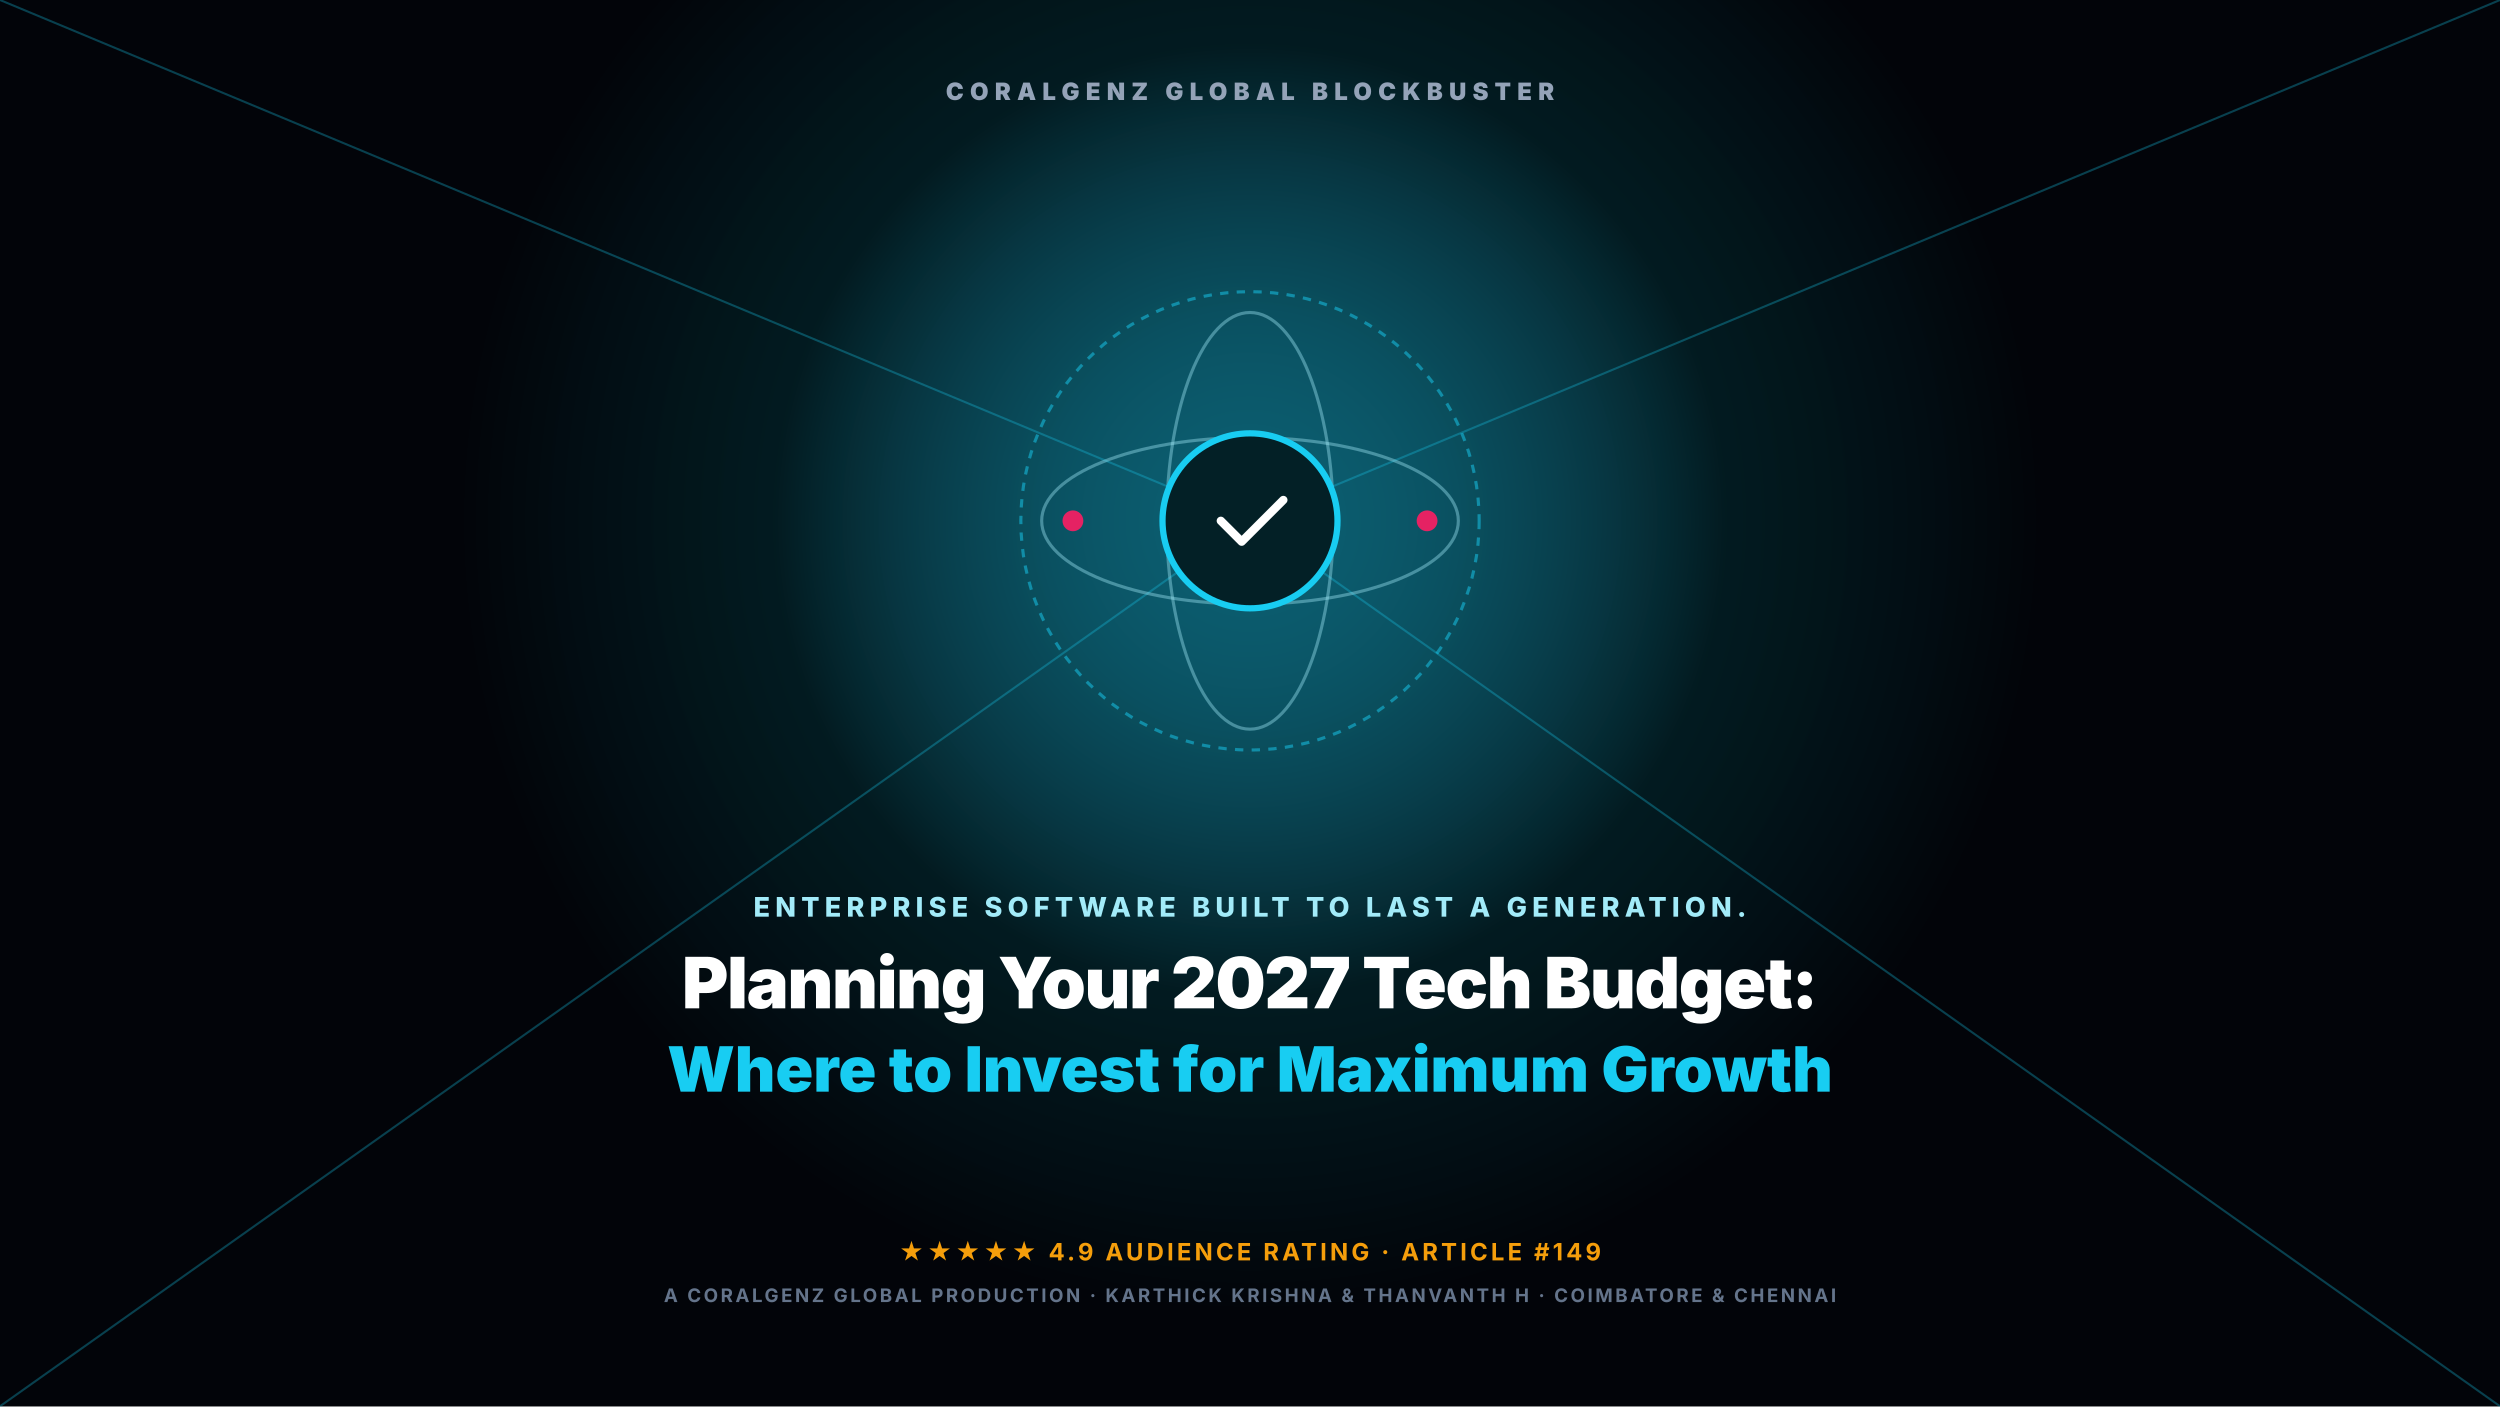
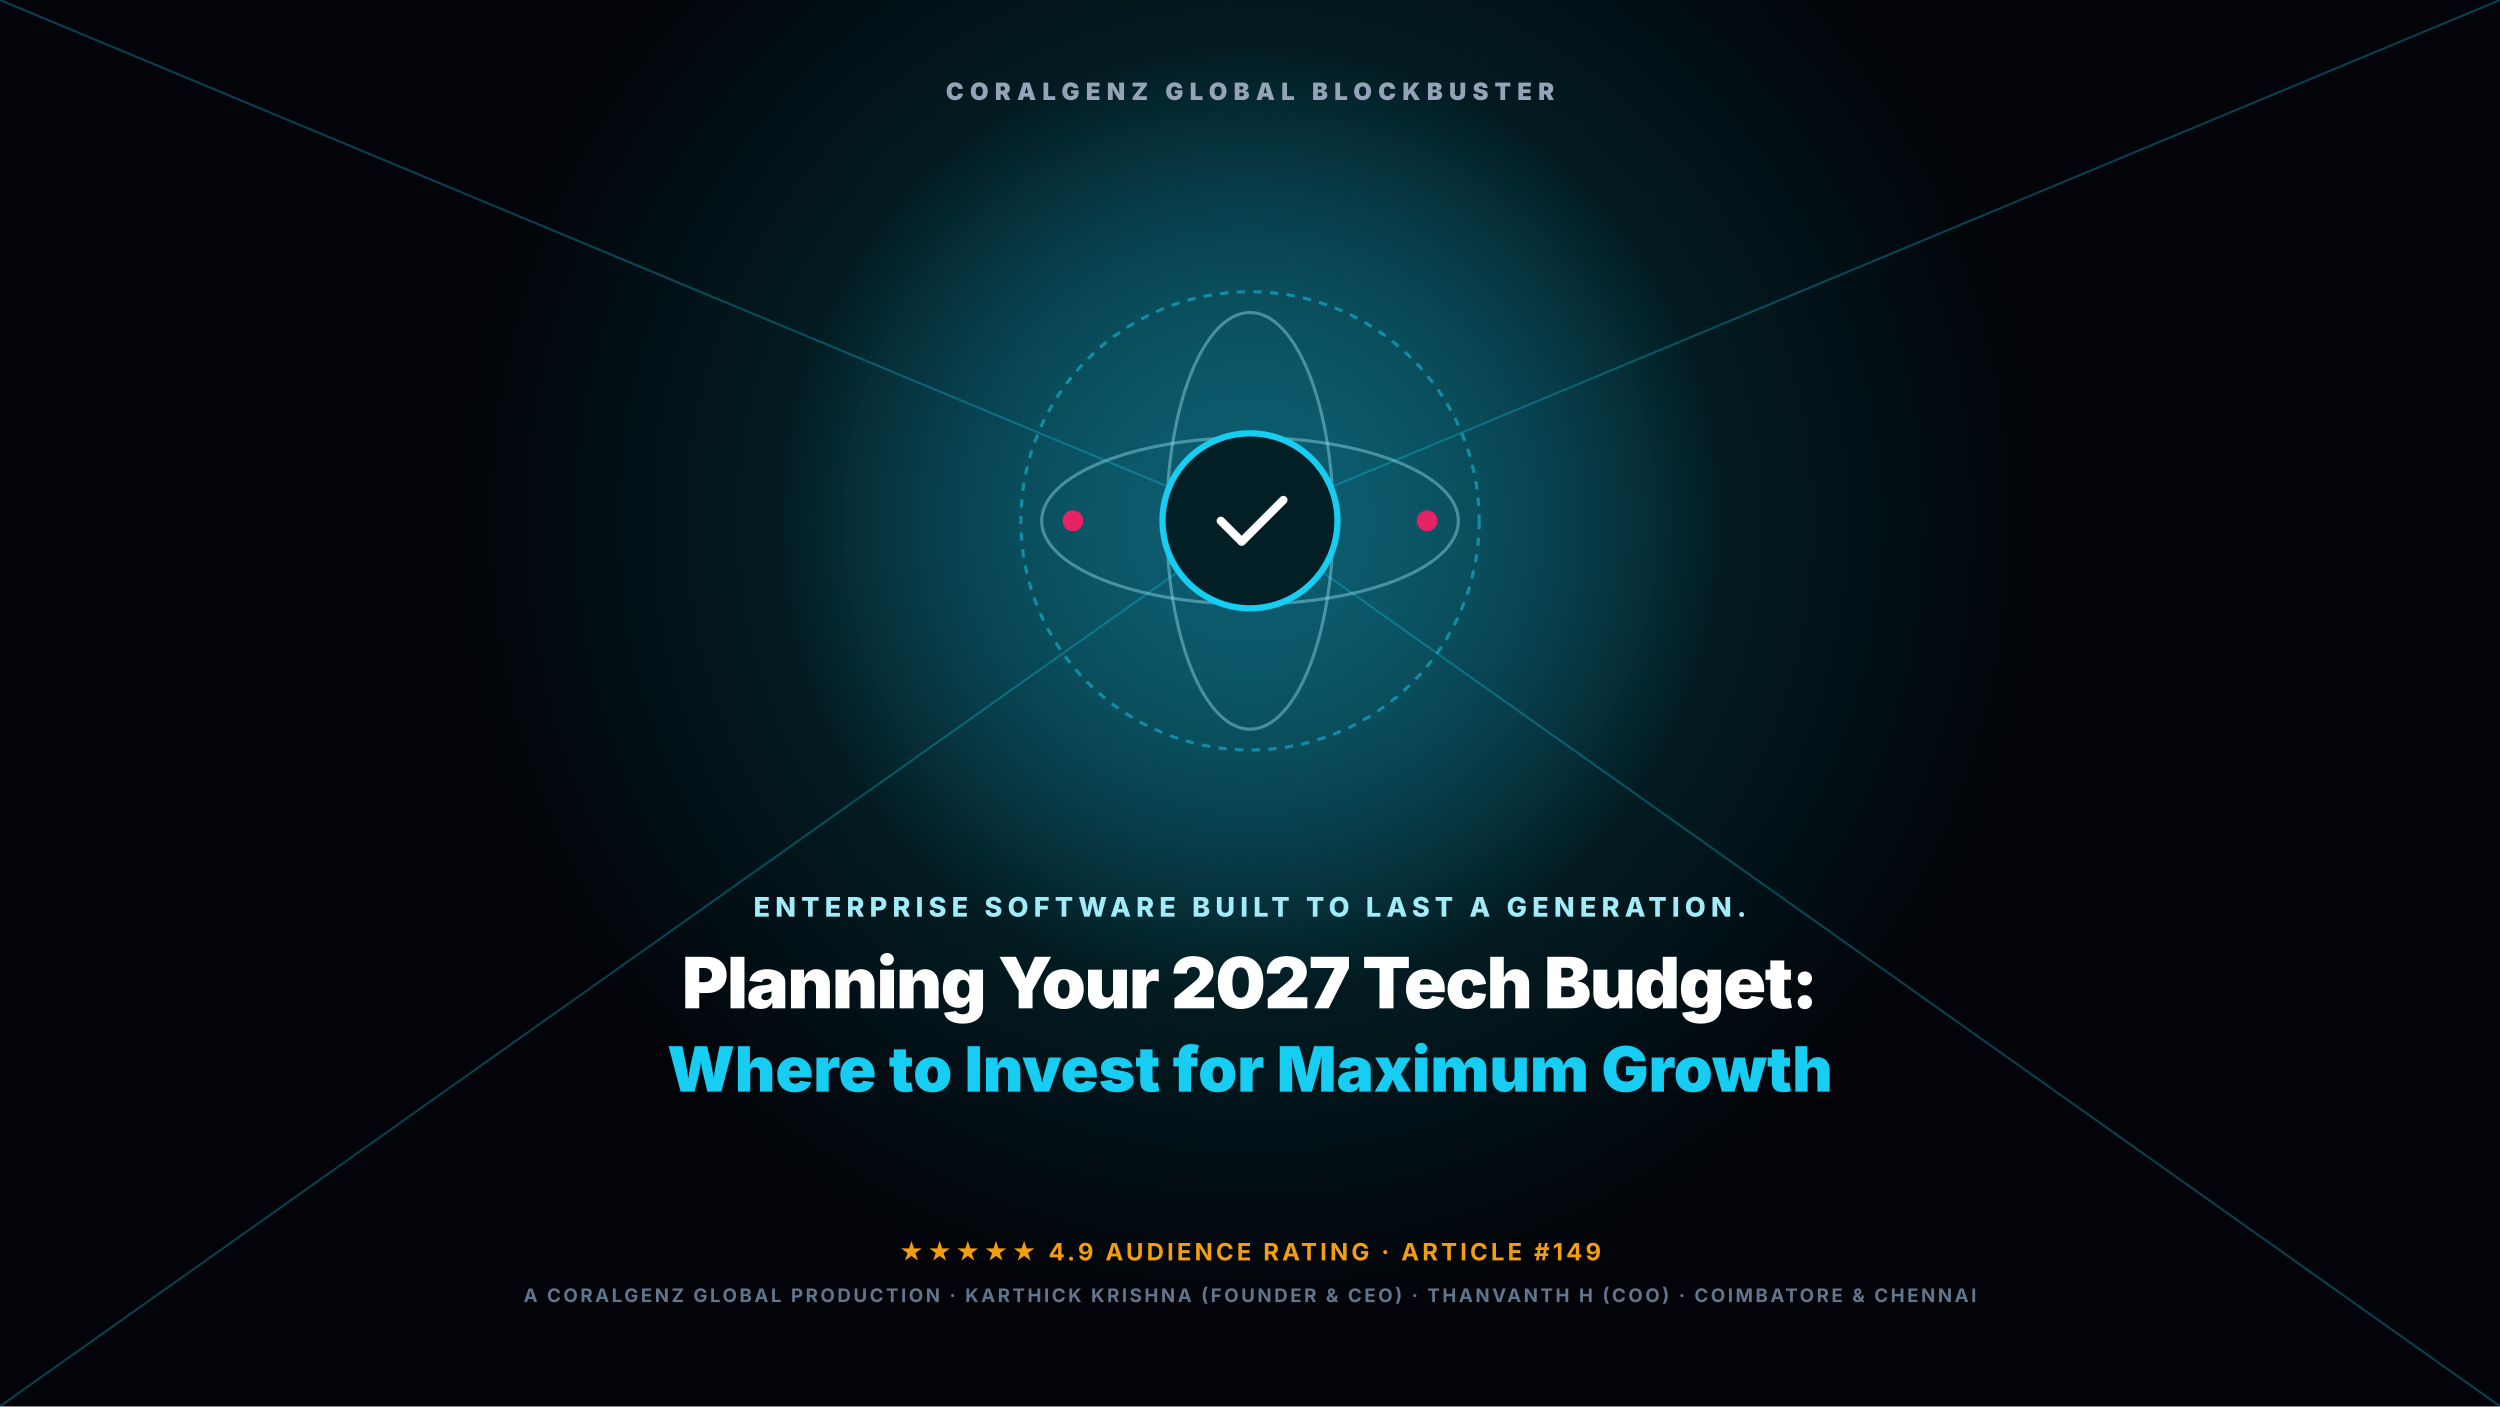
<svg xmlns="http://www.w3.org/2000/svg" width="1200" height="675" viewBox="0 0 1200 675" fill="none">
  <defs>
    <radialGradient id="warp-core-149" cx="600" cy="250" r="380" gradientUnits="userSpaceOnUse">
      <stop stop-color="#18cdf2" stop-opacity="0.45" />
      <stop offset="0.6" stop-color="#032026" stop-opacity="0.8" />
      <stop offset="1" stop-color="#020409" />
    </radialGradient>
  </defs>
  <rect width="1200" height="675" fill="#020409" />
  <rect width="1200" height="675" fill="url(#warp-core-149)" />
  <line x1="0" y1="0" x2="600" y2="250" stroke="#18cdf2" stroke-width="1" opacity="0.3" />
  <line x1="1200" y1="0" x2="600" y2="250" stroke="#18cdf2" stroke-width="1" opacity="0.3" />
  <line x1="0" y1="675" x2="600" y2="250" stroke="#18cdf2" stroke-width="1" opacity="0.3" />
  <line x1="1200" y1="675" x2="600" y2="250" stroke="#18cdf2" stroke-width="1" opacity="0.3" />
  <g transform="translate(600, 250)">
    <circle cx="0" cy="0" r="110" stroke="#18cdf2" stroke-width="1.5" stroke-dasharray="4 4" opacity="0.5" />
    <ellipse cx="0" cy="0" rx="100" ry="40" stroke="#a2ebf9" stroke-width="1.5" opacity="0.4" />
    <ellipse cx="0" cy="0" rx="40" ry="100" stroke="#a2ebf9" stroke-width="1.5" opacity="0.4" />
    <circle cx="0" cy="0" r="42" fill="#032026" stroke="#18cdf2" stroke-width="3" />
    <path d="M -14 0 L -4 10 L 16 -10" stroke="#ffffff" stroke-width="4" stroke-linecap="round" stroke-linejoin="round" />
    <circle cx="-85" cy="0" r="5" fill="#e52263" />
    <circle cx="85" cy="0" r="5" fill="#e52263" />
  </g>
  <g transform="translate(600, 48)">
    <text x="0" y="0" font-family="'Inter', sans-serif" font-size="11.5" font-weight="900" fill="#94a3b8" letter-spacing="3" text-anchor="middle">CORALGENZ GLOBAL BLOCKBUSTER</text>
  </g>
  <g transform="translate(600, 440)">
    <text x="0" y="0" font-family="'Inter', sans-serif" font-size="13" font-weight="800" fill="#a2ebf9" letter-spacing="2.5" text-anchor="middle">ENTERPRISE SOFTWARE BUILT TO LAST A GENERATION.</text>
    <text x="0" y="44" font-family="'Satoshi', 'Inter', sans-serif" font-size="34" font-weight="900" fill="#ffffff" letter-spacing="-0.02em" text-anchor="middle">Planning Your 2027 Tech Budget:</text>
    <text x="0" y="84" font-family="'Satoshi', 'Inter', sans-serif" font-size="30" font-weight="900" fill="#18cdf2" text-anchor="middle">Where to Invest for Maximum Growth</text>
  </g>
  <g transform="translate(600, 605)">
    <text x="0" y="0" font-family="'Inter', sans-serif" font-size="11.5" font-weight="700" fill="#f59e0b" letter-spacing="1.5" text-anchor="middle">★★★★★ 4.9 AUDIENCE RATING · ARTICLE #149</text>
-     <text x="0" y="20" font-family="'Inter', sans-serif" font-size="9" font-weight="700" fill="#64748b" letter-spacing="1.2" text-anchor="middle">A CORALGENZ GLOBAL PRODUCTION · KARTHICK KRISHNA &amp; THANVANTH H · COIMBATORE &amp; CHENNAI</text>
+     <text x="0" y="20" font-family="'Inter', sans-serif" font-size="9" font-weight="700" fill="#64748b" letter-spacing="1.2" text-anchor="middle">A CORALGENZ GLOBAL PRODUCTION · KARTHICK KRISHNA (FOUNDER &amp; CEO) · THANVANTH H (COO) · COIMBATORE &amp; CHENNAI</text>
  </g>
</svg>
